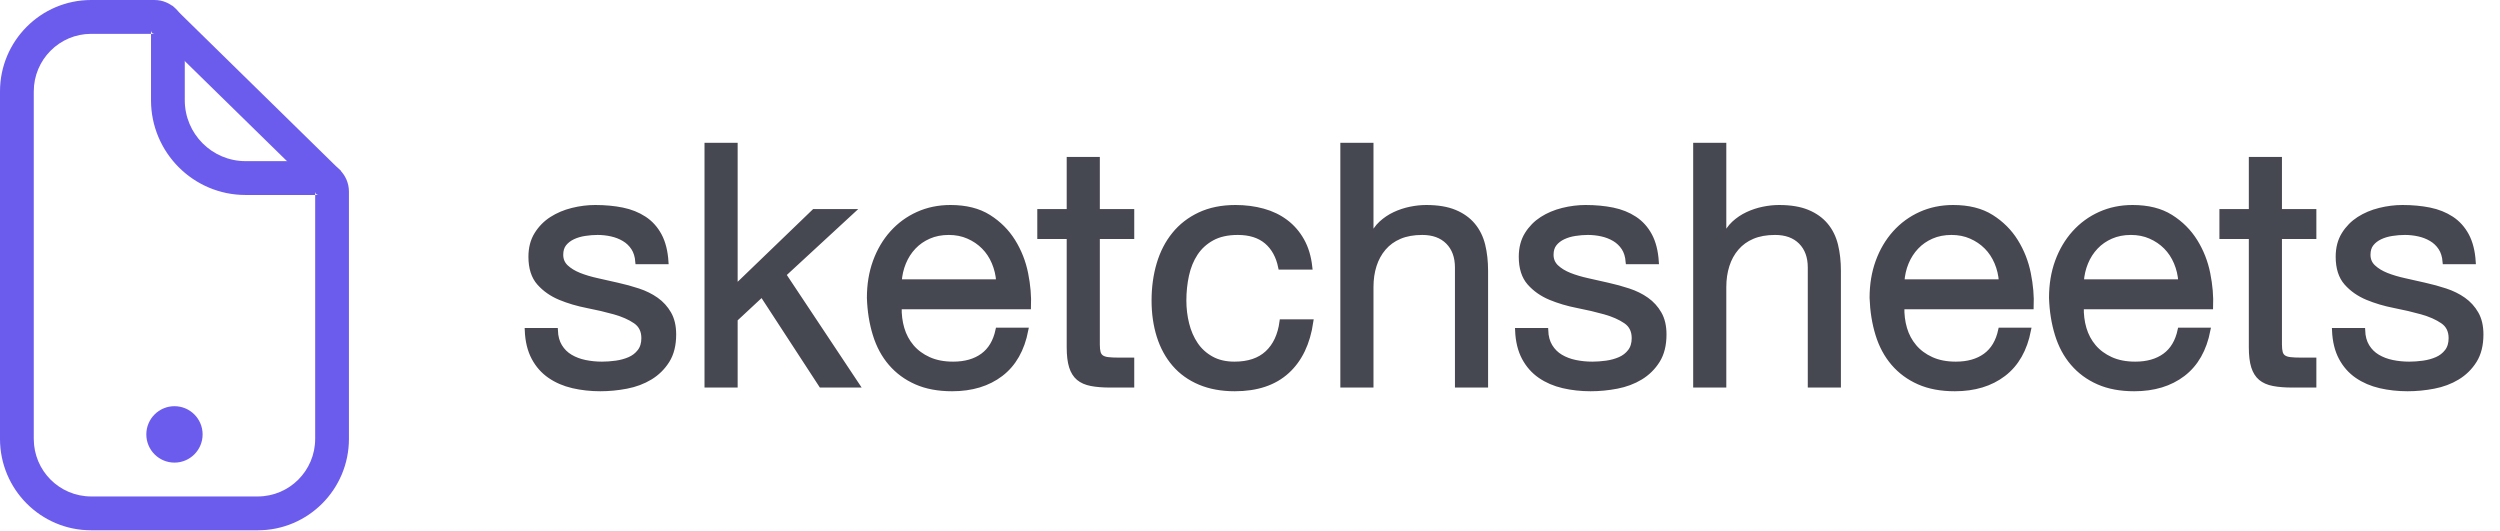
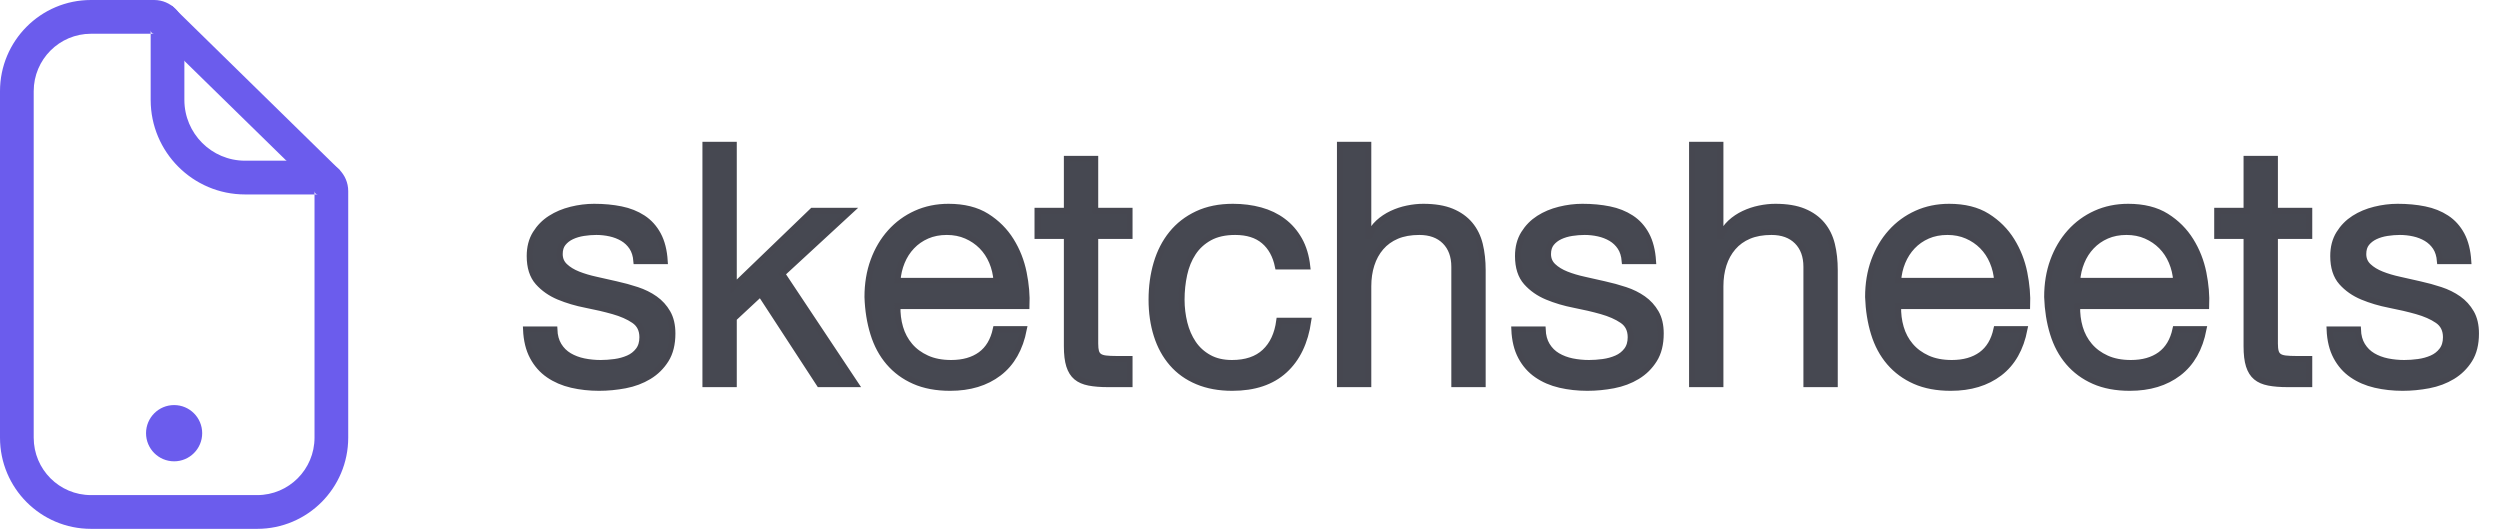
- <svg xmlns="http://www.w3.org/2000/svg" width="132px" height="28px" viewBox="0 0 132 28" version="1.1">
+ <svg xmlns="http://www.w3.org/2000/svg" width="104px" height="22px" viewBox="0 0 104 22" version="1.1">
  <defs />
  <g id="Page-1" stroke="none" stroke-width="1" fill="none" fill-rule="evenodd">
-     <g id="Desktop-HD-Copy-22" transform="translate(-438, -42)">
-       <g id="Group-3-Copy" transform="translate(438, 42)">
+     <g id="Desktop-HD-Copy-24" transform="translate(-389, -25)">
+       <g id="Group-3-Copy" transform="translate(389, 25)">
        <g id="Group" fill="#6B5CED">
-           <path d="M9.09,0.298 L18,9.03 L16.774,10.096 L8.112,1.615 L9.09,0.298 Z" id="Shape" />
-           <path d="M1.783,23.171 L1.783,23.171 C1.783,24.854 3.137,26.213 4.817,26.213 L13.607,26.213 C15.284,26.213 16.641,24.852 16.641,23.169 L16.641,10.119 C16.641,10.219 16.718,10.295 16.814,10.295 L12.965,10.295 C10.209,10.295 7.973,8.052 7.973,5.291 L7.973,1.61 C7.973,1.707 8.052,1.787 8.156,1.787 L4.813,1.787 C3.14,1.787 1.783,3.149 1.783,4.829 L1.783,23.171 Z M0,23.171 L0,23.171 L0,4.829 C0,2.162 2.155,0 4.813,0 L8.156,0 C9.038,0 9.756,0.721 9.756,1.61 L9.756,5.291 C9.756,7.064 11.192,8.508 12.965,8.508 L16.814,8.508 C17.7,8.508 18.424,9.229 18.424,10.119 L18.424,23.169 C18.424,25.84 16.268,28 13.607,28 L4.817,28 C2.15,28 0,25.838 0,23.171 L0,23.171 Z" id="Shape" />
-           <rect id="Rectangle-10835" x="7.726" y="21.447" width="2.972" height="2.979" rx="18.383" />
+           <path d="M7.147,0.234 L14.153,7.095 L13.189,7.933 L6.378,1.269 L7.147,0.234 Z" id="Shape" />
+           <path d="M1.402,18.206 L1.402,18.206 C1.402,19.528 2.467,20.596 3.787,20.596 L10.699,20.596 C12.017,20.596 13.084,19.526 13.084,18.204 L13.084,7.951 C13.084,8.029 13.144,8.089 13.22,8.089 L10.194,8.089 C8.027,8.089 6.268,6.327 6.268,4.157 L6.268,1.265 C6.268,1.341 6.331,1.404 6.412,1.404 L3.785,1.404 C2.469,1.404 1.402,2.474 1.402,3.794 L1.402,18.206 Z M0,18.206 L0,18.206 L0,3.794 C0,1.699 1.694,0 3.785,0 L6.412,0 C7.106,0 7.67,0.566 7.67,1.265 L7.67,4.157 C7.67,5.551 8.8,6.685 10.194,6.685 L13.22,6.685 C13.917,6.685 14.486,7.252 14.486,7.951 L14.486,18.204 C14.486,20.302 12.791,22 10.699,22 L3.787,22 C1.69,22 0,20.301 0,18.206 L0,18.206 Z" id="Shape" />
+           <rect id="Rectangle-10835" x="6.075" y="16.851" width="2.336" height="2.34" rx="18.383" />
        </g>
-         <path d="M29.331,17.445 L27.832,17.445 C27.855,18.013 27.973,18.495 28.185,18.892 C28.396,19.288 28.679,19.607 29.032,19.85 C29.384,20.093 29.79,20.267 30.249,20.374 C30.708,20.48 31.19,20.533 31.695,20.533 C32.154,20.533 32.616,20.489 33.08,20.4 C33.545,20.311 33.962,20.155 34.333,19.93 C34.703,19.705 35.003,19.409 35.233,19.042 C35.462,18.676 35.577,18.214 35.577,17.658 C35.577,17.22 35.491,16.854 35.321,16.558 C35.15,16.262 34.927,16.016 34.65,15.821 C34.374,15.626 34.056,15.469 33.698,15.351 C33.339,15.233 32.972,15.132 32.595,15.049 C32.242,14.966 31.89,14.886 31.537,14.81 C31.184,14.733 30.866,14.638 30.584,14.526 C30.302,14.413 30.069,14.271 29.887,14.1 C29.705,13.928 29.614,13.712 29.614,13.452 C29.614,13.215 29.673,13.023 29.79,12.875 C29.908,12.727 30.061,12.609 30.249,12.52 C30.437,12.431 30.646,12.369 30.875,12.334 C31.104,12.298 31.331,12.28 31.554,12.28 C31.801,12.28 32.045,12.307 32.286,12.36 C32.528,12.414 32.748,12.499 32.948,12.618 C33.148,12.736 33.313,12.893 33.442,13.088 C33.571,13.283 33.648,13.529 33.671,13.825 L35.171,13.825 C35.136,13.268 35.018,12.804 34.818,12.431 C34.618,12.059 34.351,11.763 34.015,11.544 C33.68,11.325 33.295,11.171 32.86,11.082 C32.425,10.994 31.948,10.949 31.431,10.949 C31.031,10.949 30.628,11 30.222,11.1 C29.817,11.201 29.452,11.355 29.129,11.562 C28.805,11.769 28.541,12.038 28.335,12.369 C28.129,12.7 28.026,13.097 28.026,13.558 C28.026,14.15 28.173,14.611 28.467,14.943 C28.761,15.274 29.129,15.531 29.57,15.715 C30.011,15.898 30.49,16.04 31.007,16.141 C31.525,16.241 32.004,16.354 32.445,16.478 C32.886,16.602 33.254,16.765 33.548,16.966 C33.842,17.167 33.989,17.463 33.989,17.853 C33.989,18.137 33.918,18.371 33.777,18.554 C33.636,18.738 33.457,18.877 33.239,18.971 C33.022,19.066 32.783,19.131 32.525,19.167 C32.266,19.202 32.019,19.22 31.784,19.22 C31.478,19.22 31.181,19.19 30.893,19.131 C30.605,19.072 30.346,18.974 30.117,18.838 C29.887,18.702 29.702,18.519 29.561,18.288 C29.42,18.057 29.343,17.776 29.331,17.445 L29.331,17.445 Z M37.323,7.666 L37.323,20.338 L38.823,20.338 L38.823,16.859 L40.234,15.546 L43.357,20.338 L45.262,20.338 L41.381,14.499 L44.997,11.162 L42.986,11.162 L38.823,15.173 L38.823,7.666 L37.323,7.666 Z M52.724,14.872 L47.485,14.872 C47.508,14.517 47.585,14.182 47.714,13.869 C47.843,13.555 48.02,13.28 48.243,13.044 C48.467,12.807 48.734,12.621 49.046,12.485 C49.358,12.348 49.708,12.28 50.096,12.28 C50.472,12.28 50.816,12.348 51.128,12.485 C51.439,12.621 51.71,12.804 51.939,13.035 C52.169,13.265 52.351,13.541 52.486,13.86 C52.621,14.18 52.701,14.517 52.724,14.872 L52.724,14.872 Z M54.171,17.427 L52.689,17.427 C52.56,18.031 52.292,18.48 51.886,18.776 C51.48,19.072 50.96,19.22 50.325,19.22 C49.831,19.22 49.402,19.137 49.037,18.971 C48.673,18.806 48.373,18.584 48.137,18.306 C47.902,18.028 47.732,17.708 47.626,17.348 C47.52,16.987 47.473,16.605 47.485,16.203 L54.312,16.203 C54.335,15.647 54.286,15.061 54.162,14.446 C54.039,13.83 53.815,13.263 53.492,12.742 C53.168,12.221 52.739,11.792 52.204,11.455 C51.669,11.118 50.995,10.949 50.184,10.949 C49.56,10.949 48.987,11.068 48.464,11.304 C47.94,11.541 47.488,11.872 47.105,12.298 C46.723,12.724 46.426,13.227 46.214,13.807 C46.003,14.387 45.897,15.025 45.897,15.724 C45.92,16.422 46.023,17.067 46.206,17.658 C46.388,18.25 46.661,18.759 47.026,19.184 C47.391,19.61 47.84,19.942 48.376,20.178 C48.911,20.415 49.543,20.533 50.272,20.533 C51.307,20.533 52.166,20.273 52.848,19.752 C53.53,19.232 53.971,18.457 54.171,17.427 L54.171,17.427 Z M57.946,11.162 L57.946,8.411 L56.447,8.411 L56.447,11.162 L54.894,11.162 L54.894,12.493 L56.447,12.493 L56.447,18.333 C56.447,18.759 56.488,19.102 56.57,19.362 C56.652,19.622 56.779,19.823 56.949,19.965 C57.12,20.107 57.343,20.205 57.62,20.258 C57.896,20.311 58.228,20.338 58.617,20.338 L59.763,20.338 L59.763,19.007 L59.075,19.007 C58.84,19.007 58.649,18.998 58.502,18.98 C58.355,18.963 58.24,18.924 58.158,18.865 C58.076,18.806 58.02,18.723 57.99,18.617 C57.961,18.51 57.946,18.368 57.946,18.191 L57.946,12.493 L59.763,12.493 L59.763,11.162 L57.946,11.162 Z M67.614,14.109 L69.166,14.109 C69.107,13.564 68.966,13.094 68.743,12.698 C68.519,12.301 68.234,11.973 67.887,11.713 C67.54,11.452 67.14,11.26 66.688,11.136 C66.235,11.011 65.75,10.949 65.232,10.949 C64.515,10.949 63.885,11.077 63.344,11.331 C62.803,11.585 62.354,11.934 61.995,12.378 C61.636,12.822 61.369,13.342 61.192,13.94 C61.016,14.537 60.928,15.179 60.928,15.866 C60.928,16.552 61.019,17.182 61.201,17.756 C61.383,18.33 61.654,18.824 62.013,19.238 C62.371,19.652 62.818,19.971 63.353,20.196 C63.888,20.421 64.503,20.533 65.197,20.533 C66.361,20.533 67.281,20.226 67.958,19.61 C68.634,18.995 69.054,18.12 69.219,16.984 L67.684,16.984 C67.59,17.694 67.334,18.244 66.917,18.634 C66.499,19.025 65.92,19.22 65.179,19.22 C64.709,19.22 64.303,19.125 63.962,18.936 C63.621,18.747 63.344,18.495 63.133,18.182 C62.921,17.868 62.765,17.51 62.665,17.108 C62.565,16.706 62.515,16.292 62.515,15.866 C62.515,15.404 62.562,14.957 62.656,14.526 C62.751,14.094 62.906,13.712 63.124,13.381 C63.342,13.05 63.633,12.783 63.997,12.582 C64.362,12.381 64.815,12.28 65.356,12.28 C65.991,12.28 66.496,12.44 66.873,12.76 C67.249,13.079 67.496,13.529 67.614,14.109 L67.614,14.109 Z M70.895,7.666 L70.895,20.338 L72.395,20.338 L72.395,15.156 C72.395,14.742 72.45,14.36 72.562,14.011 C72.674,13.662 72.842,13.357 73.065,13.097 C73.288,12.837 73.568,12.635 73.903,12.493 C74.238,12.351 74.635,12.28 75.094,12.28 C75.67,12.28 76.123,12.446 76.452,12.777 C76.781,13.109 76.946,13.558 76.946,14.126 L76.946,20.338 L78.446,20.338 L78.446,14.304 C78.446,13.807 78.396,13.354 78.296,12.946 C78.196,12.538 78.022,12.186 77.775,11.89 C77.528,11.594 77.205,11.363 76.805,11.198 C76.405,11.032 75.905,10.949 75.305,10.949 C75.035,10.949 74.756,10.979 74.467,11.038 C74.179,11.097 73.903,11.189 73.638,11.313 C73.374,11.437 73.136,11.597 72.924,11.792 C72.712,11.988 72.548,12.227 72.43,12.511 L72.395,12.511 L72.395,7.666 L70.895,7.666 Z M81.621,17.445 L80.122,17.445 C80.145,18.013 80.263,18.495 80.474,18.892 C80.686,19.288 80.968,19.607 81.321,19.85 C81.674,20.093 82.08,20.267 82.539,20.374 C82.997,20.48 83.479,20.533 83.985,20.533 C84.444,20.533 84.905,20.489 85.37,20.4 C85.835,20.311 86.252,20.155 86.623,19.93 C86.993,19.705 87.293,19.409 87.522,19.042 C87.752,18.676 87.866,18.214 87.866,17.658 C87.866,17.22 87.781,16.854 87.61,16.558 C87.44,16.262 87.216,16.016 86.94,15.821 C86.664,15.626 86.346,15.469 85.987,15.351 C85.629,15.233 85.261,15.132 84.885,15.049 C84.532,14.966 84.179,14.886 83.826,14.81 C83.474,14.733 83.156,14.638 82.874,14.526 C82.591,14.413 82.359,14.271 82.177,14.1 C81.995,13.928 81.903,13.712 81.903,13.452 C81.903,13.215 81.962,13.023 82.08,12.875 C82.197,12.727 82.35,12.609 82.539,12.52 C82.727,12.431 82.935,12.369 83.165,12.334 C83.394,12.298 83.621,12.28 83.844,12.28 C84.091,12.28 84.335,12.307 84.576,12.36 C84.817,12.414 85.038,12.499 85.238,12.618 C85.438,12.736 85.602,12.893 85.732,13.088 C85.861,13.283 85.937,13.529 85.961,13.825 L87.461,13.825 C87.425,13.268 87.308,12.804 87.108,12.431 C86.908,12.059 86.64,11.763 86.305,11.544 C85.97,11.325 85.585,11.171 85.149,11.082 C84.714,10.994 84.238,10.949 83.721,10.949 C83.321,10.949 82.918,11 82.512,11.1 C82.106,11.201 81.742,11.355 81.418,11.562 C81.095,11.769 80.83,12.038 80.624,12.369 C80.419,12.7 80.316,13.097 80.316,13.558 C80.316,14.15 80.463,14.611 80.757,14.943 C81.051,15.274 81.418,15.531 81.859,15.715 C82.3,15.898 82.78,16.04 83.297,16.141 C83.815,16.241 84.294,16.354 84.735,16.478 C85.176,16.602 85.543,16.765 85.838,16.966 C86.132,17.167 86.279,17.463 86.279,17.853 C86.279,18.137 86.208,18.371 86.067,18.554 C85.926,18.738 85.746,18.877 85.529,18.971 C85.311,19.066 85.073,19.131 84.814,19.167 C84.556,19.202 84.309,19.22 84.073,19.22 C83.768,19.22 83.471,19.19 83.182,19.131 C82.894,19.072 82.636,18.974 82.406,18.838 C82.177,18.702 81.992,18.519 81.851,18.288 C81.709,18.057 81.633,17.776 81.621,17.445 L81.621,17.445 Z M89.525,7.666 L89.525,20.338 L91.024,20.338 L91.024,15.156 C91.024,14.742 91.08,14.36 91.192,14.011 C91.303,13.662 91.471,13.357 91.695,13.097 C91.918,12.837 92.197,12.635 92.532,12.493 C92.868,12.351 93.265,12.28 93.723,12.28 C94.3,12.28 94.752,12.446 95.082,12.777 C95.411,13.109 95.576,13.558 95.576,14.126 L95.576,20.338 L97.075,20.338 L97.075,14.304 C97.075,13.807 97.025,13.354 96.925,12.946 C96.825,12.538 96.652,12.186 96.405,11.89 C96.158,11.594 95.834,11.363 95.435,11.198 C95.035,11.032 94.535,10.949 93.935,10.949 C93.664,10.949 93.385,10.979 93.097,11.038 C92.809,11.097 92.532,11.189 92.268,11.313 C92.003,11.437 91.765,11.597 91.553,11.792 C91.342,11.988 91.177,12.227 91.059,12.511 L91.024,12.511 L91.024,7.666 L89.525,7.666 Z M105.667,14.872 L100.427,14.872 C100.451,14.517 100.527,14.182 100.656,13.869 C100.786,13.555 100.962,13.28 101.186,13.044 C101.409,12.807 101.677,12.621 101.988,12.485 C102.3,12.348 102.65,12.28 103.038,12.28 C103.414,12.28 103.758,12.348 104.07,12.485 C104.382,12.621 104.652,12.804 104.882,13.035 C105.111,13.265 105.293,13.541 105.429,13.86 C105.564,14.18 105.643,14.517 105.667,14.872 L105.667,14.872 Z M107.113,17.427 L105.631,17.427 C105.502,18.031 105.234,18.48 104.829,18.776 C104.423,19.072 103.903,19.22 103.267,19.22 C102.773,19.22 102.344,19.137 101.98,18.971 C101.615,18.806 101.315,18.584 101.08,18.306 C100.845,18.028 100.674,17.708 100.568,17.348 C100.462,16.987 100.415,16.605 100.427,16.203 L107.254,16.203 C107.278,15.647 107.228,15.061 107.104,14.446 C106.981,13.83 106.758,13.263 106.434,12.742 C106.111,12.221 105.681,11.792 105.146,11.455 C104.611,11.118 103.938,10.949 103.126,10.949 C102.503,10.949 101.93,11.068 101.406,11.304 C100.883,11.541 100.43,11.872 100.048,12.298 C99.666,12.724 99.369,13.227 99.157,13.807 C98.945,14.387 98.839,15.025 98.839,15.724 C98.863,16.422 98.966,17.067 99.148,17.658 C99.33,18.25 99.604,18.759 99.968,19.184 C100.333,19.61 100.783,19.942 101.318,20.178 C101.853,20.415 102.485,20.533 103.214,20.533 C104.249,20.533 105.108,20.273 105.79,19.752 C106.472,19.232 106.913,18.457 107.113,17.427 L107.113,17.427 Z M115.14,14.872 L109.901,14.872 C109.924,14.517 110.001,14.182 110.13,13.869 C110.259,13.555 110.436,13.28 110.659,13.044 C110.883,12.807 111.15,12.621 111.462,12.485 C111.774,12.348 112.123,12.28 112.512,12.28 C112.888,12.28 113.232,12.348 113.544,12.485 C113.855,12.621 114.126,12.804 114.355,13.035 C114.584,13.265 114.767,13.541 114.902,13.86 C115.037,14.18 115.117,14.517 115.14,14.872 L115.14,14.872 Z M116.587,17.427 L115.105,17.427 C114.976,18.031 114.708,18.48 114.302,18.776 C113.896,19.072 113.376,19.22 112.741,19.22 C112.247,19.22 111.818,19.137 111.453,18.971 C111.089,18.806 110.789,18.584 110.553,18.306 C110.318,18.028 110.148,17.708 110.042,17.348 C109.936,16.987 109.889,16.605 109.901,16.203 L116.728,16.203 C116.751,15.647 116.701,15.061 116.578,14.446 C116.455,13.83 116.231,13.263 115.908,12.742 C115.584,12.221 115.155,11.792 114.62,11.455 C114.085,11.118 113.411,10.949 112.6,10.949 C111.976,10.949 111.403,11.068 110.88,11.304 C110.356,11.541 109.904,11.872 109.521,12.298 C109.139,12.724 108.842,13.227 108.63,13.807 C108.419,14.387 108.313,15.025 108.313,15.724 C108.336,16.422 108.439,17.067 108.622,17.658 C108.804,18.25 109.077,18.759 109.442,19.184 C109.807,19.61 110.256,19.942 110.792,20.178 C111.327,20.415 111.959,20.533 112.688,20.533 C113.723,20.533 114.582,20.273 115.264,19.752 C115.946,19.232 116.387,18.457 116.587,17.427 L116.587,17.427 Z M120.362,11.162 L120.362,8.411 L118.863,8.411 L118.863,11.162 L117.31,11.162 L117.31,12.493 L118.863,12.493 L118.863,18.333 C118.863,18.759 118.904,19.102 118.986,19.362 C119.068,19.622 119.195,19.823 119.365,19.965 C119.536,20.107 119.759,20.205 120.036,20.258 C120.312,20.311 120.644,20.338 121.032,20.338 L122.179,20.338 L122.179,19.007 L121.491,19.007 C121.256,19.007 121.065,18.998 120.918,18.98 C120.771,18.963 120.656,18.924 120.574,18.865 C120.491,18.806 120.436,18.723 120.406,18.617 C120.377,18.51 120.362,18.368 120.362,18.191 L120.362,12.493 L122.179,12.493 L122.179,11.162 L120.362,11.162 Z M124.755,17.445 L123.255,17.445 C123.279,18.013 123.396,18.495 123.608,18.892 C123.82,19.288 124.102,19.607 124.455,19.85 C124.808,20.093 125.214,20.267 125.672,20.374 C126.131,20.48 126.613,20.533 127.119,20.533 C127.578,20.533 128.039,20.489 128.504,20.4 C128.968,20.311 129.386,20.155 129.756,19.93 C130.127,19.705 130.427,19.409 130.656,19.042 C130.885,18.676 131,18.214 131,17.658 C131,17.22 130.915,16.854 130.744,16.558 C130.574,16.262 130.35,16.016 130.074,15.821 C129.797,15.626 129.48,15.469 129.121,15.351 C128.762,15.233 128.395,15.132 128.019,15.049 C127.666,14.966 127.313,14.886 126.96,14.81 C126.607,14.733 126.29,14.638 126.007,14.526 C125.725,14.413 125.493,14.271 125.311,14.1 C125.128,13.928 125.037,13.712 125.037,13.452 C125.037,13.215 125.096,13.023 125.214,12.875 C125.331,12.727 125.484,12.609 125.672,12.52 C125.86,12.431 126.069,12.369 126.299,12.334 C126.528,12.298 126.754,12.28 126.978,12.28 C127.225,12.28 127.469,12.307 127.71,12.36 C127.951,12.414 128.171,12.499 128.371,12.618 C128.571,12.736 128.736,12.893 128.865,13.088 C128.995,13.283 129.071,13.529 129.095,13.825 L130.594,13.825 C130.559,13.268 130.441,12.804 130.241,12.431 C130.041,12.059 129.774,11.763 129.439,11.544 C129.104,11.325 128.718,11.171 128.283,11.082 C127.848,10.994 127.372,10.949 126.854,10.949 C126.454,10.949 126.052,11 125.646,11.1 C125.24,11.201 124.875,11.355 124.552,11.562 C124.229,11.769 123.964,12.038 123.758,12.369 C123.552,12.7 123.449,13.097 123.449,13.558 C123.449,14.15 123.596,14.611 123.89,14.943 C124.184,15.274 124.552,15.531 124.993,15.715 C125.434,15.898 125.913,16.04 126.431,16.141 C126.948,16.241 127.428,16.354 127.869,16.478 C128.31,16.602 128.677,16.765 128.971,16.966 C129.265,17.167 129.412,17.463 129.412,17.853 C129.412,18.137 129.342,18.371 129.201,18.554 C129.059,18.738 128.88,18.877 128.662,18.971 C128.445,19.066 128.207,19.131 127.948,19.167 C127.689,19.202 127.442,19.22 127.207,19.22 C126.901,19.22 126.604,19.19 126.316,19.131 C126.028,19.072 125.769,18.974 125.54,18.838 C125.311,18.702 125.125,18.519 124.984,18.288 C124.843,18.057 124.767,17.776 124.755,17.445 L124.755,17.445 Z" id="sketchsheets" stroke="#464750" stroke-width="0.25" fill="#464851" />
+         <path d="M23.062,13.707 L21.883,13.707 C21.902,14.153 21.994,14.532 22.161,14.843 C22.327,15.155 22.549,15.406 22.826,15.596 C23.104,15.787 23.423,15.924 23.783,16.008 C24.144,16.091 24.523,16.133 24.921,16.133 C25.281,16.133 25.644,16.098 26.01,16.029 C26.375,15.959 26.703,15.836 26.995,15.659 C27.286,15.483 27.522,15.25 27.702,14.962 C27.882,14.674 27.972,14.311 27.972,13.874 C27.972,13.53 27.905,13.242 27.771,13.01 C27.637,12.777 27.462,12.584 27.244,12.431 C27.027,12.278 26.777,12.154 26.495,12.061 C26.213,11.968 25.924,11.889 25.628,11.824 C25.351,11.759 25.073,11.697 24.796,11.636 C24.519,11.576 24.269,11.501 24.047,11.413 C23.825,11.325 23.642,11.213 23.499,11.078 C23.356,10.943 23.284,10.774 23.284,10.569 C23.284,10.383 23.33,10.232 23.423,10.116 C23.515,10 23.635,9.907 23.783,9.837 C23.931,9.767 24.096,9.719 24.276,9.691 C24.456,9.663 24.634,9.649 24.81,9.649 C25.004,9.649 25.196,9.67 25.386,9.712 C25.575,9.754 25.748,9.821 25.906,9.914 C26.063,10.007 26.192,10.13 26.294,10.283 C26.396,10.437 26.456,10.63 26.474,10.862 L27.653,10.862 C27.626,10.425 27.533,10.06 27.376,9.767 C27.219,9.475 27.008,9.242 26.745,9.07 C26.481,8.898 26.178,8.777 25.836,8.708 C25.494,8.638 25.12,8.603 24.713,8.603 C24.398,8.603 24.082,8.643 23.763,8.722 C23.444,8.801 23.157,8.921 22.903,9.084 C22.648,9.247 22.44,9.458 22.278,9.719 C22.117,9.979 22.036,10.29 22.036,10.653 C22.036,11.118 22.151,11.48 22.382,11.741 C22.614,12.001 22.903,12.203 23.249,12.347 C23.596,12.491 23.973,12.603 24.38,12.682 C24.787,12.761 25.164,12.849 25.51,12.947 C25.857,13.045 26.146,13.172 26.377,13.33 C26.608,13.488 26.724,13.721 26.724,14.028 C26.724,14.251 26.669,14.434 26.558,14.578 C26.447,14.723 26.306,14.832 26.135,14.906 C25.963,14.981 25.776,15.032 25.573,15.06 C25.369,15.087 25.175,15.101 24.99,15.101 C24.75,15.101 24.516,15.078 24.29,15.032 C24.063,14.985 23.86,14.909 23.679,14.802 C23.499,14.695 23.353,14.551 23.242,14.369 C23.132,14.188 23.071,13.967 23.062,13.707 L23.062,13.707 Z M29.346,6.023 L29.346,15.98 L30.525,15.98 L30.525,13.247 L31.634,12.215 L34.089,15.98 L35.588,15.98 L32.536,11.392 L35.379,8.77 L33.798,8.77 L30.525,11.922 L30.525,6.023 L29.346,6.023 Z M41.455,11.685 L37.335,11.685 C37.354,11.406 37.414,11.143 37.516,10.897 C37.617,10.651 37.756,10.434 37.932,10.249 C38.107,10.063 38.318,9.916 38.563,9.809 C38.808,9.702 39.083,9.649 39.388,9.649 C39.684,9.649 39.955,9.702 40.2,9.809 C40.445,9.916 40.657,10.06 40.838,10.242 C41.018,10.423 41.161,10.639 41.268,10.89 C41.374,11.141 41.436,11.406 41.455,11.685 L41.455,11.685 Z M42.592,13.693 L41.427,13.693 C41.325,14.167 41.115,14.52 40.796,14.753 C40.477,14.985 40.068,15.101 39.568,15.101 C39.18,15.101 38.843,15.036 38.556,14.906 C38.269,14.776 38.033,14.602 37.848,14.383 C37.664,14.165 37.529,13.914 37.446,13.63 C37.363,13.347 37.326,13.047 37.335,12.731 L42.703,12.731 C42.722,12.294 42.683,11.834 42.585,11.35 C42.488,10.867 42.313,10.421 42.058,10.011 C41.804,9.602 41.466,9.265 41.046,9 C40.625,8.736 40.096,8.603 39.458,8.603 C38.967,8.603 38.517,8.696 38.105,8.882 C37.694,9.068 37.338,9.328 37.037,9.663 C36.737,9.998 36.503,10.393 36.337,10.848 C36.17,11.304 36.087,11.806 36.087,12.354 C36.105,12.903 36.186,13.409 36.33,13.874 C36.473,14.339 36.688,14.739 36.975,15.074 C37.261,15.408 37.615,15.669 38.036,15.854 C38.457,16.04 38.954,16.133 39.527,16.133 C40.341,16.133 41.016,15.929 41.552,15.52 C42.088,15.111 42.435,14.502 42.592,13.693 L42.592,13.693 Z M45.561,8.77 L45.561,6.609 L44.382,6.609 L44.382,8.77 L43.161,8.77 L43.161,9.816 L44.382,9.816 L44.382,14.404 C44.382,14.739 44.414,15.008 44.479,15.213 C44.544,15.417 44.643,15.576 44.777,15.687 C44.911,15.799 45.087,15.875 45.304,15.917 C45.521,15.959 45.783,15.98 46.088,15.98 L46.989,15.98 L46.989,14.934 L46.448,14.934 C46.263,14.934 46.113,14.927 45.998,14.913 C45.882,14.899 45.792,14.869 45.727,14.823 C45.662,14.776 45.619,14.711 45.595,14.627 C45.572,14.544 45.561,14.432 45.561,14.293 L45.561,9.816 L46.989,9.816 L46.989,8.77 L45.561,8.77 Z M53.162,11.085 L54.383,11.085 C54.336,10.658 54.225,10.288 54.05,9.977 C53.874,9.665 53.65,9.407 53.377,9.203 C53.104,8.998 52.79,8.847 52.434,8.749 C52.078,8.652 51.696,8.603 51.289,8.603 C50.725,8.603 50.231,8.703 49.805,8.903 C49.38,9.103 49.026,9.377 48.744,9.726 C48.462,10.074 48.252,10.483 48.113,10.953 C47.974,11.422 47.905,11.927 47.905,12.466 C47.905,13.005 47.977,13.5 48.12,13.951 C48.263,14.402 48.476,14.79 48.758,15.115 C49.04,15.441 49.391,15.692 49.812,15.868 C50.233,16.045 50.716,16.133 51.262,16.133 C52.177,16.133 52.901,15.892 53.432,15.408 C53.964,14.925 54.295,14.237 54.424,13.344 L53.217,13.344 C53.143,13.902 52.942,14.334 52.614,14.641 C52.286,14.948 51.83,15.101 51.248,15.101 C50.878,15.101 50.559,15.027 50.291,14.878 C50.023,14.73 49.805,14.532 49.639,14.286 C49.472,14.039 49.35,13.758 49.271,13.442 C49.193,13.126 49.153,12.8 49.153,12.466 C49.153,12.103 49.19,11.752 49.264,11.413 C49.338,11.074 49.461,10.774 49.632,10.514 C49.803,10.253 50.032,10.044 50.318,9.886 C50.605,9.728 50.961,9.649 51.386,9.649 C51.886,9.649 52.283,9.774 52.579,10.025 C52.875,10.276 53.069,10.63 53.162,11.085 L53.162,11.085 Z M55.742,6.023 L55.742,15.98 L56.921,15.98 L56.921,11.908 C56.921,11.583 56.965,11.283 57.053,11.009 C57.141,10.734 57.272,10.495 57.448,10.29 C57.624,10.086 57.843,9.928 58.107,9.816 C58.37,9.705 58.683,9.649 59.043,9.649 C59.496,9.649 59.852,9.779 60.111,10.039 C60.37,10.3 60.5,10.653 60.5,11.099 L60.5,15.98 L61.679,15.98 L61.679,11.239 C61.679,10.848 61.639,10.493 61.561,10.172 C61.482,9.851 61.346,9.575 61.152,9.342 C60.957,9.11 60.703,8.928 60.389,8.798 C60.074,8.668 59.681,8.603 59.21,8.603 C58.997,8.603 58.777,8.626 58.551,8.673 C58.324,8.719 58.107,8.791 57.899,8.889 C57.691,8.987 57.504,9.112 57.337,9.265 C57.171,9.419 57.041,9.607 56.949,9.83 L56.921,9.83 L56.921,6.023 L55.742,6.023 Z M64.175,13.707 L62.996,13.707 C63.015,14.153 63.107,14.532 63.274,14.843 C63.44,15.155 63.662,15.406 63.94,15.596 C64.217,15.787 64.536,15.924 64.897,16.008 C65.257,16.091 65.636,16.133 66.034,16.133 C66.395,16.133 66.758,16.098 67.123,16.029 C67.488,15.959 67.817,15.836 68.108,15.659 C68.399,15.483 68.635,15.25 68.815,14.962 C68.996,14.674 69.086,14.311 69.086,13.874 C69.086,13.53 69.019,13.242 68.885,13.01 C68.75,12.777 68.575,12.584 68.357,12.431 C68.14,12.278 67.891,12.154 67.608,12.061 C67.326,11.968 67.037,11.889 66.742,11.824 C66.464,11.759 66.187,11.697 65.909,11.636 C65.632,11.576 65.382,11.501 65.16,11.413 C64.938,11.325 64.756,11.213 64.612,11.078 C64.469,10.943 64.397,10.774 64.397,10.569 C64.397,10.383 64.444,10.232 64.536,10.116 C64.629,10 64.749,9.907 64.897,9.837 C65.045,9.767 65.209,9.719 65.389,9.691 C65.569,9.663 65.747,9.649 65.923,9.649 C66.117,9.649 66.309,9.67 66.499,9.712 C66.688,9.754 66.862,9.821 67.019,9.914 C67.176,10.007 67.306,10.13 67.407,10.283 C67.509,10.437 67.569,10.63 67.588,10.862 L68.767,10.862 C68.739,10.425 68.646,10.06 68.489,9.767 C68.332,9.475 68.122,9.242 67.858,9.07 C67.595,8.898 67.292,8.777 66.95,8.708 C66.607,8.638 66.233,8.603 65.826,8.603 C65.512,8.603 65.195,8.643 64.876,8.722 C64.557,8.801 64.27,8.921 64.016,9.084 C63.762,9.247 63.554,9.458 63.392,9.719 C63.23,9.979 63.149,10.29 63.149,10.653 C63.149,11.118 63.265,11.48 63.496,11.741 C63.727,12.001 64.016,12.203 64.363,12.347 C64.709,12.491 65.086,12.603 65.493,12.682 C65.9,12.761 66.277,12.849 66.624,12.947 C66.97,13.045 67.259,13.172 67.491,13.33 C67.722,13.488 67.837,13.721 67.837,14.028 C67.837,14.251 67.782,14.434 67.671,14.578 C67.56,14.723 67.419,14.832 67.248,14.906 C67.077,14.981 66.889,15.032 66.686,15.06 C66.483,15.087 66.288,15.101 66.103,15.101 C65.863,15.101 65.63,15.078 65.403,15.032 C65.176,14.985 64.973,14.909 64.793,14.802 C64.612,14.695 64.467,14.551 64.356,14.369 C64.245,14.188 64.185,13.967 64.175,13.707 L64.175,13.707 Z M70.39,6.023 L70.39,15.98 L71.569,15.98 L71.569,11.908 C71.569,11.583 71.613,11.283 71.7,11.009 C71.788,10.734 71.92,10.495 72.096,10.29 C72.271,10.086 72.491,9.928 72.755,9.816 C73.018,9.705 73.33,9.649 73.691,9.649 C74.144,9.649 74.5,9.779 74.759,10.039 C75.018,10.3 75.147,10.653 75.147,11.099 L75.147,15.98 L76.326,15.98 L76.326,11.239 C76.326,10.848 76.287,10.493 76.208,10.172 C76.13,9.851 75.993,9.575 75.799,9.342 C75.605,9.11 75.351,8.928 75.036,8.798 C74.722,8.668 74.329,8.603 73.857,8.603 C73.645,8.603 73.425,8.626 73.198,8.673 C72.972,8.719 72.755,8.791 72.546,8.889 C72.338,8.987 72.151,9.112 71.985,9.265 C71.818,9.419 71.689,9.607 71.596,9.83 L71.569,9.83 L71.569,6.023 L70.39,6.023 Z M83.081,11.685 L78.962,11.685 C78.98,11.406 79.04,11.143 79.142,10.897 C79.244,10.651 79.383,10.434 79.558,10.249 C79.734,10.063 79.944,9.916 80.189,9.809 C80.434,9.702 80.71,9.649 81.015,9.649 C81.311,9.649 81.581,9.702 81.826,9.809 C82.071,9.916 82.284,10.06 82.464,10.242 C82.644,10.423 82.788,10.639 82.894,10.89 C83.001,11.141 83.063,11.406 83.081,11.685 L83.081,11.685 Z M84.219,13.693 L83.054,13.693 C82.952,14.167 82.742,14.52 82.423,14.753 C82.104,14.985 81.694,15.101 81.195,15.101 C80.807,15.101 80.469,15.036 80.182,14.906 C79.896,14.776 79.66,14.602 79.475,14.383 C79.29,14.165 79.156,13.914 79.073,13.63 C78.99,13.347 78.953,13.047 78.962,12.731 L84.33,12.731 C84.348,12.294 84.309,11.834 84.212,11.35 C84.115,10.867 83.939,10.421 83.685,10.011 C83.431,9.602 83.093,9.265 82.672,9 C82.251,8.736 81.722,8.603 81.084,8.603 C80.594,8.603 80.143,8.696 79.732,8.882 C79.32,9.068 78.964,9.328 78.664,9.663 C78.363,9.998 78.13,10.393 77.963,10.848 C77.797,11.304 77.713,11.806 77.713,12.354 C77.732,12.903 77.813,13.409 77.956,13.874 C78.099,14.339 78.314,14.739 78.601,15.074 C78.888,15.408 79.242,15.669 79.662,15.854 C80.083,16.04 80.58,16.133 81.153,16.133 C81.967,16.133 82.642,15.929 83.179,15.52 C83.715,15.111 84.062,14.502 84.219,13.693 L84.219,13.693 Z M90.53,11.685 L86.41,11.685 C86.429,11.406 86.489,11.143 86.591,10.897 C86.692,10.651 86.831,10.434 87.007,10.249 C87.183,10.063 87.393,9.916 87.638,9.809 C87.883,9.702 88.158,9.649 88.463,9.649 C88.759,9.649 89.03,9.702 89.275,9.809 C89.52,9.916 89.733,10.06 89.913,10.242 C90.093,10.423 90.236,10.639 90.343,10.89 C90.449,11.141 90.512,11.406 90.53,11.685 L90.53,11.685 Z M91.667,13.693 L90.502,13.693 C90.401,14.167 90.19,14.52 89.871,14.753 C89.552,14.985 89.143,15.101 88.644,15.101 C88.255,15.101 87.918,15.036 87.631,14.906 C87.344,14.776 87.109,14.602 86.924,14.383 C86.739,14.165 86.605,13.914 86.521,13.63 C86.438,13.347 86.401,13.047 86.41,12.731 L91.778,12.731 C91.797,12.294 91.758,11.834 91.661,11.35 C91.563,10.867 91.388,10.421 91.133,10.011 C90.879,9.602 90.542,9.265 90.121,9 C89.7,8.736 89.171,8.603 88.533,8.603 C88.043,8.603 87.592,8.696 87.18,8.882 C86.769,9.068 86.413,9.328 86.112,9.663 C85.812,9.998 85.578,10.393 85.412,10.848 C85.245,11.304 85.162,11.806 85.162,12.354 C85.181,12.903 85.261,13.409 85.405,13.874 C85.548,14.339 85.763,14.739 86.05,15.074 C86.336,15.408 86.69,15.669 87.111,15.854 C87.532,16.04 88.029,16.133 88.602,16.133 C89.416,16.133 90.091,15.929 90.627,15.52 C91.164,15.111 91.51,14.502 91.667,13.693 L91.667,13.693 Z M94.636,8.77 L94.636,6.609 L93.457,6.609 L93.457,8.77 L92.236,8.77 L92.236,9.816 L93.457,9.816 L93.457,14.404 C93.457,14.739 93.489,15.008 93.554,15.213 C93.619,15.417 93.718,15.576 93.852,15.687 C93.986,15.799 94.162,15.875 94.379,15.917 C94.597,15.959 94.858,15.98 95.163,15.98 L96.065,15.98 L96.065,14.934 L95.524,14.934 C95.339,14.934 95.188,14.927 95.073,14.913 C94.957,14.899 94.867,14.869 94.802,14.823 C94.738,14.776 94.694,14.711 94.671,14.627 C94.647,14.544 94.636,14.432 94.636,14.293 L94.636,9.816 L96.065,9.816 L96.065,8.77 L94.636,8.77 Z M98.09,13.707 L96.911,13.707 C96.929,14.153 97.022,14.532 97.188,14.843 C97.355,15.155 97.576,15.406 97.854,15.596 C98.131,15.787 98.45,15.924 98.811,16.008 C99.172,16.091 99.551,16.133 99.948,16.133 C100.309,16.133 100.672,16.098 101.037,16.029 C101.403,15.959 101.731,15.836 102.022,15.659 C102.313,15.483 102.549,15.25 102.73,14.962 C102.91,14.674 103,14.311 103,13.874 C103,13.53 102.933,13.242 102.799,13.01 C102.665,12.777 102.489,12.584 102.272,12.431 C102.054,12.278 101.805,12.154 101.523,12.061 C101.241,11.968 100.952,11.889 100.656,11.824 C100.378,11.759 100.101,11.697 99.824,11.636 C99.546,11.576 99.296,11.501 99.075,11.413 C98.853,11.325 98.67,11.213 98.527,11.078 C98.383,10.943 98.312,10.774 98.312,10.569 C98.312,10.383 98.358,10.232 98.45,10.116 C98.543,10 98.663,9.907 98.811,9.837 C98.959,9.767 99.123,9.719 99.303,9.691 C99.484,9.663 99.662,9.649 99.837,9.649 C100.032,9.649 100.224,9.67 100.413,9.712 C100.603,9.754 100.776,9.821 100.933,9.914 C101.09,10.007 101.22,10.13 101.322,10.283 C101.423,10.437 101.483,10.63 101.502,10.862 L102.681,10.862 C102.653,10.425 102.561,10.06 102.404,9.767 C102.246,9.475 102.036,9.242 101.772,9.07 C101.509,8.898 101.206,8.777 100.864,8.708 C100.522,8.638 100.147,8.603 99.74,8.603 C99.426,8.603 99.109,8.643 98.79,8.722 C98.471,8.801 98.184,8.921 97.93,9.084 C97.676,9.247 97.468,9.458 97.306,9.719 C97.144,9.979 97.063,10.29 97.063,10.653 C97.063,11.118 97.179,11.48 97.41,11.741 C97.641,12.001 97.93,12.203 98.277,12.347 C98.624,12.491 99.001,12.603 99.407,12.682 C99.814,12.761 100.191,12.849 100.538,12.947 C100.885,13.045 101.174,13.172 101.405,13.33 C101.636,13.488 101.752,13.721 101.752,14.028 C101.752,14.251 101.696,14.434 101.585,14.578 C101.474,14.723 101.333,14.832 101.162,14.906 C100.991,14.981 100.804,15.032 100.6,15.06 C100.397,15.087 100.203,15.101 100.018,15.101 C99.777,15.101 99.544,15.078 99.317,15.032 C99.091,14.985 98.887,14.909 98.707,14.802 C98.527,14.695 98.381,14.551 98.27,14.369 C98.159,14.188 98.099,13.967 98.09,13.707 L98.09,13.707 Z" id="sketchsheets" stroke="#464750" stroke-width="0.25" fill="#464851" />
      </g>
    </g>
  </g>
</svg>
